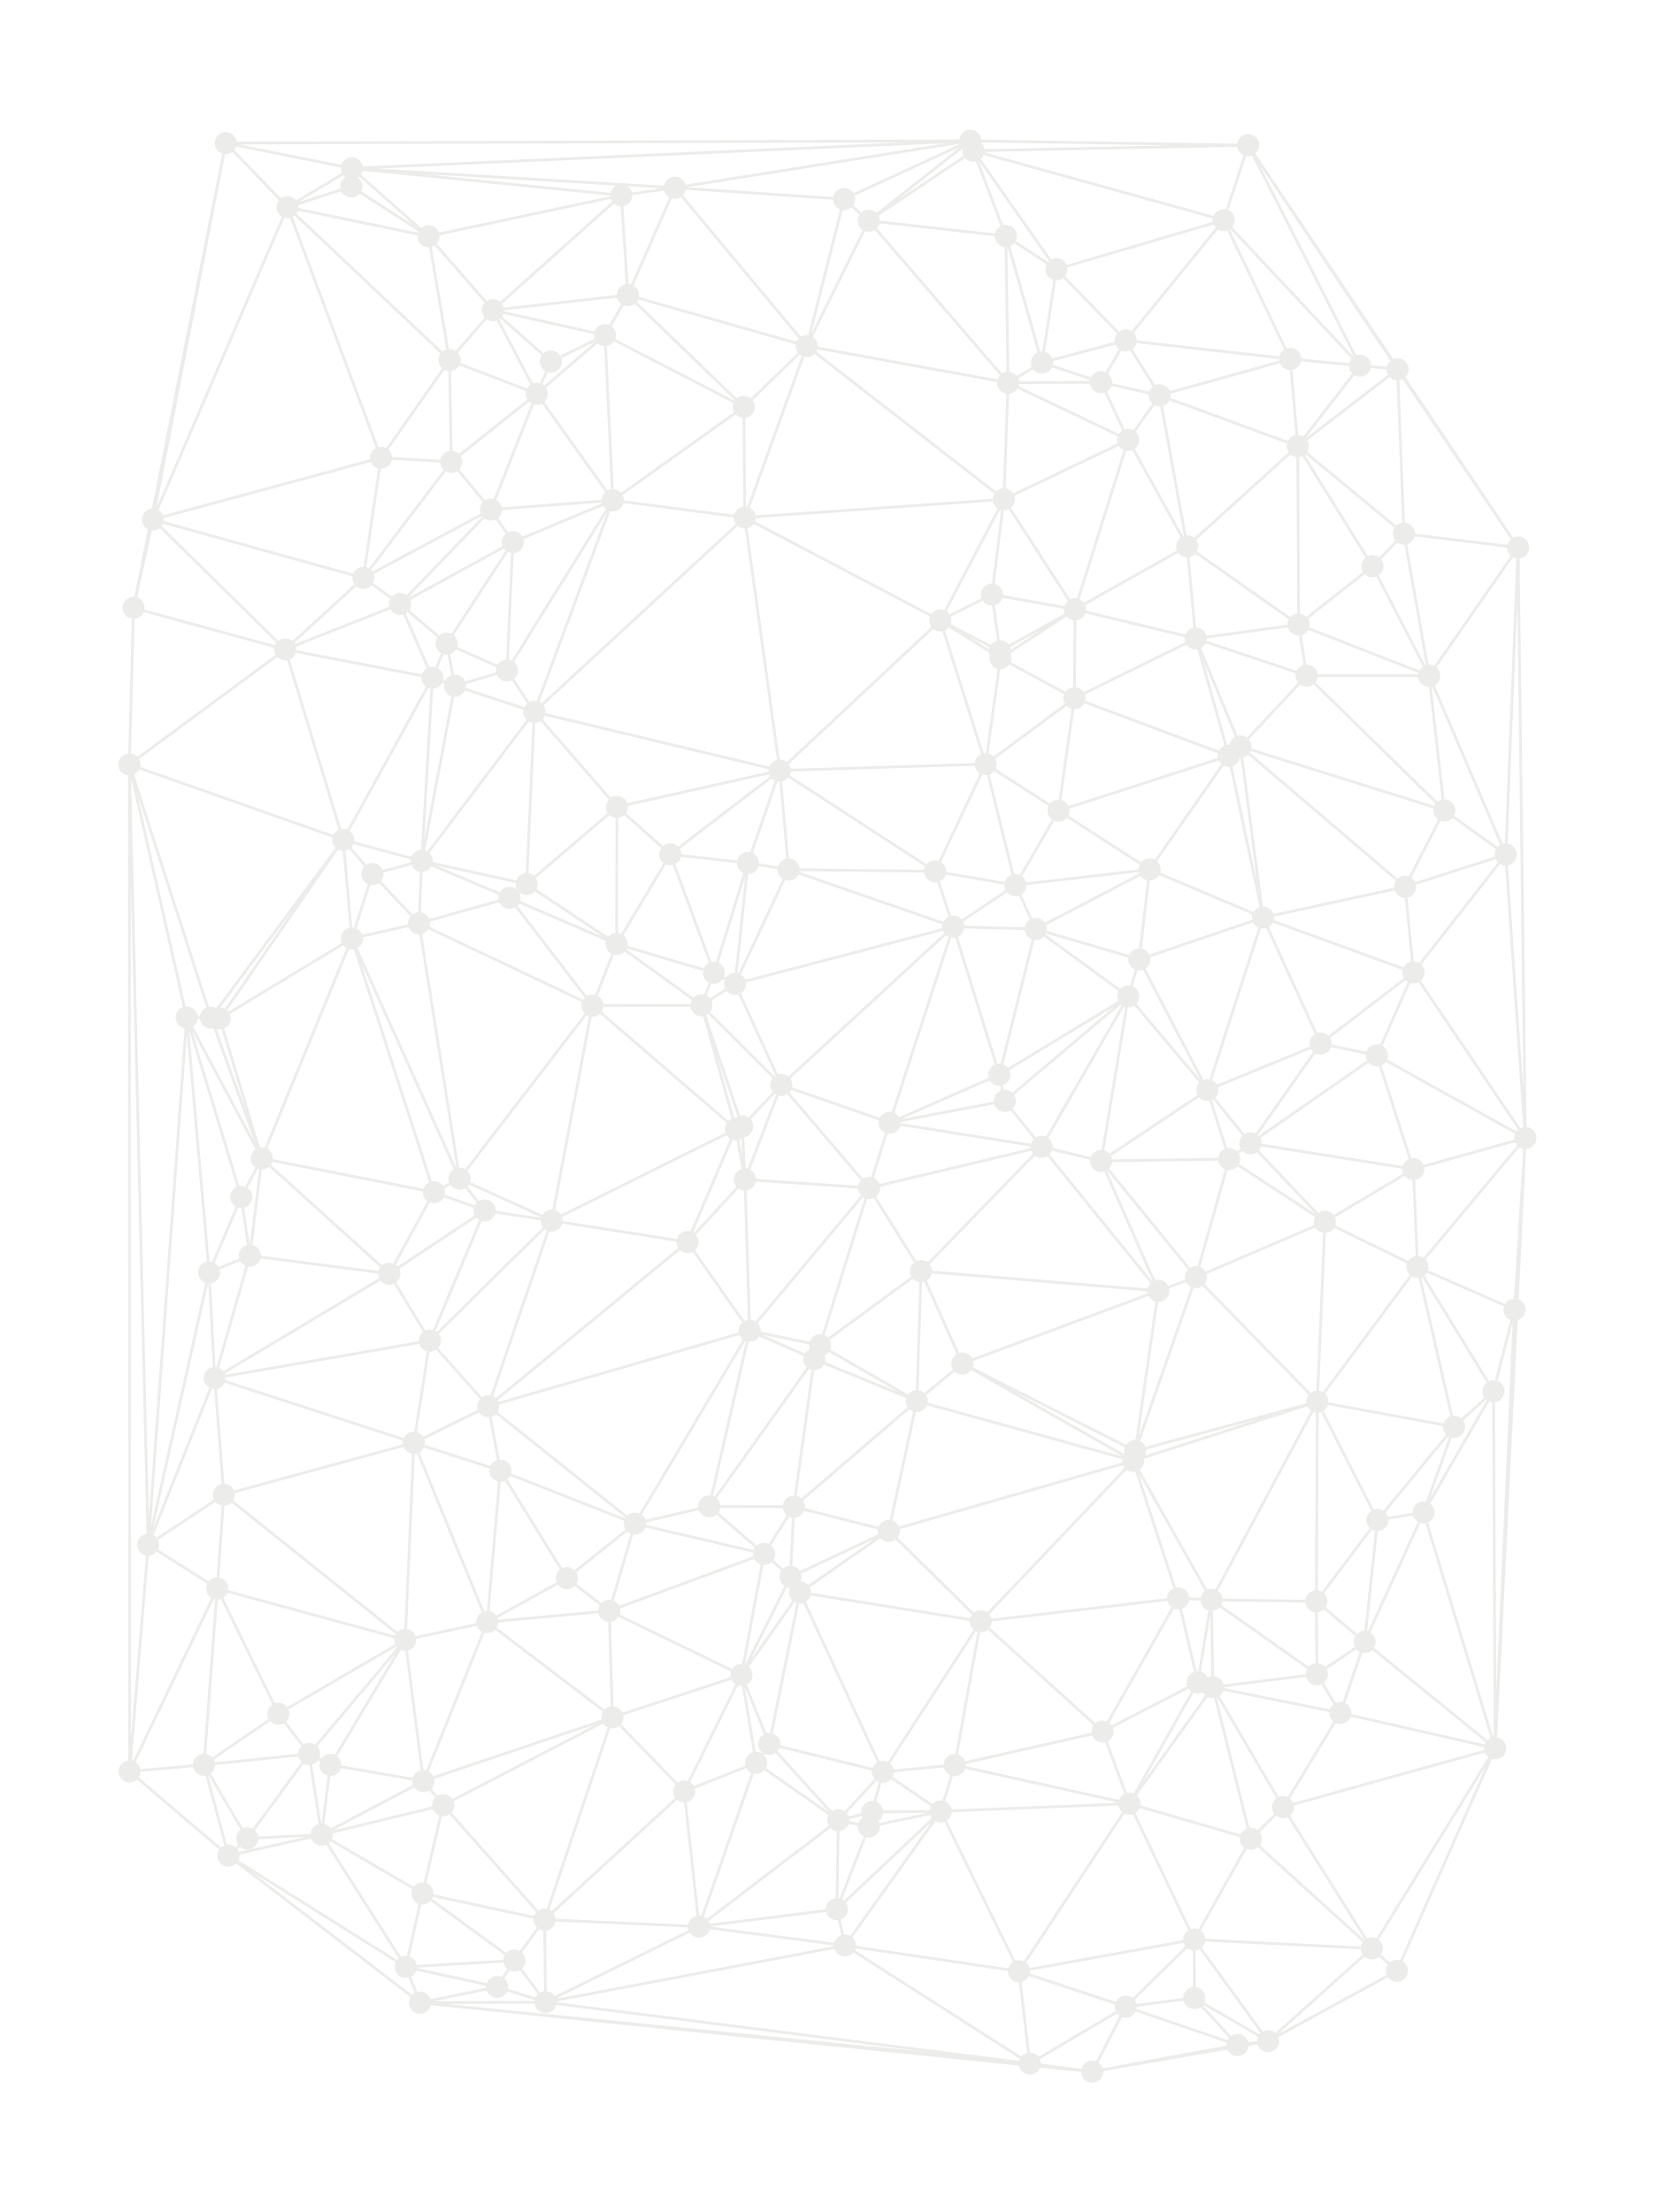
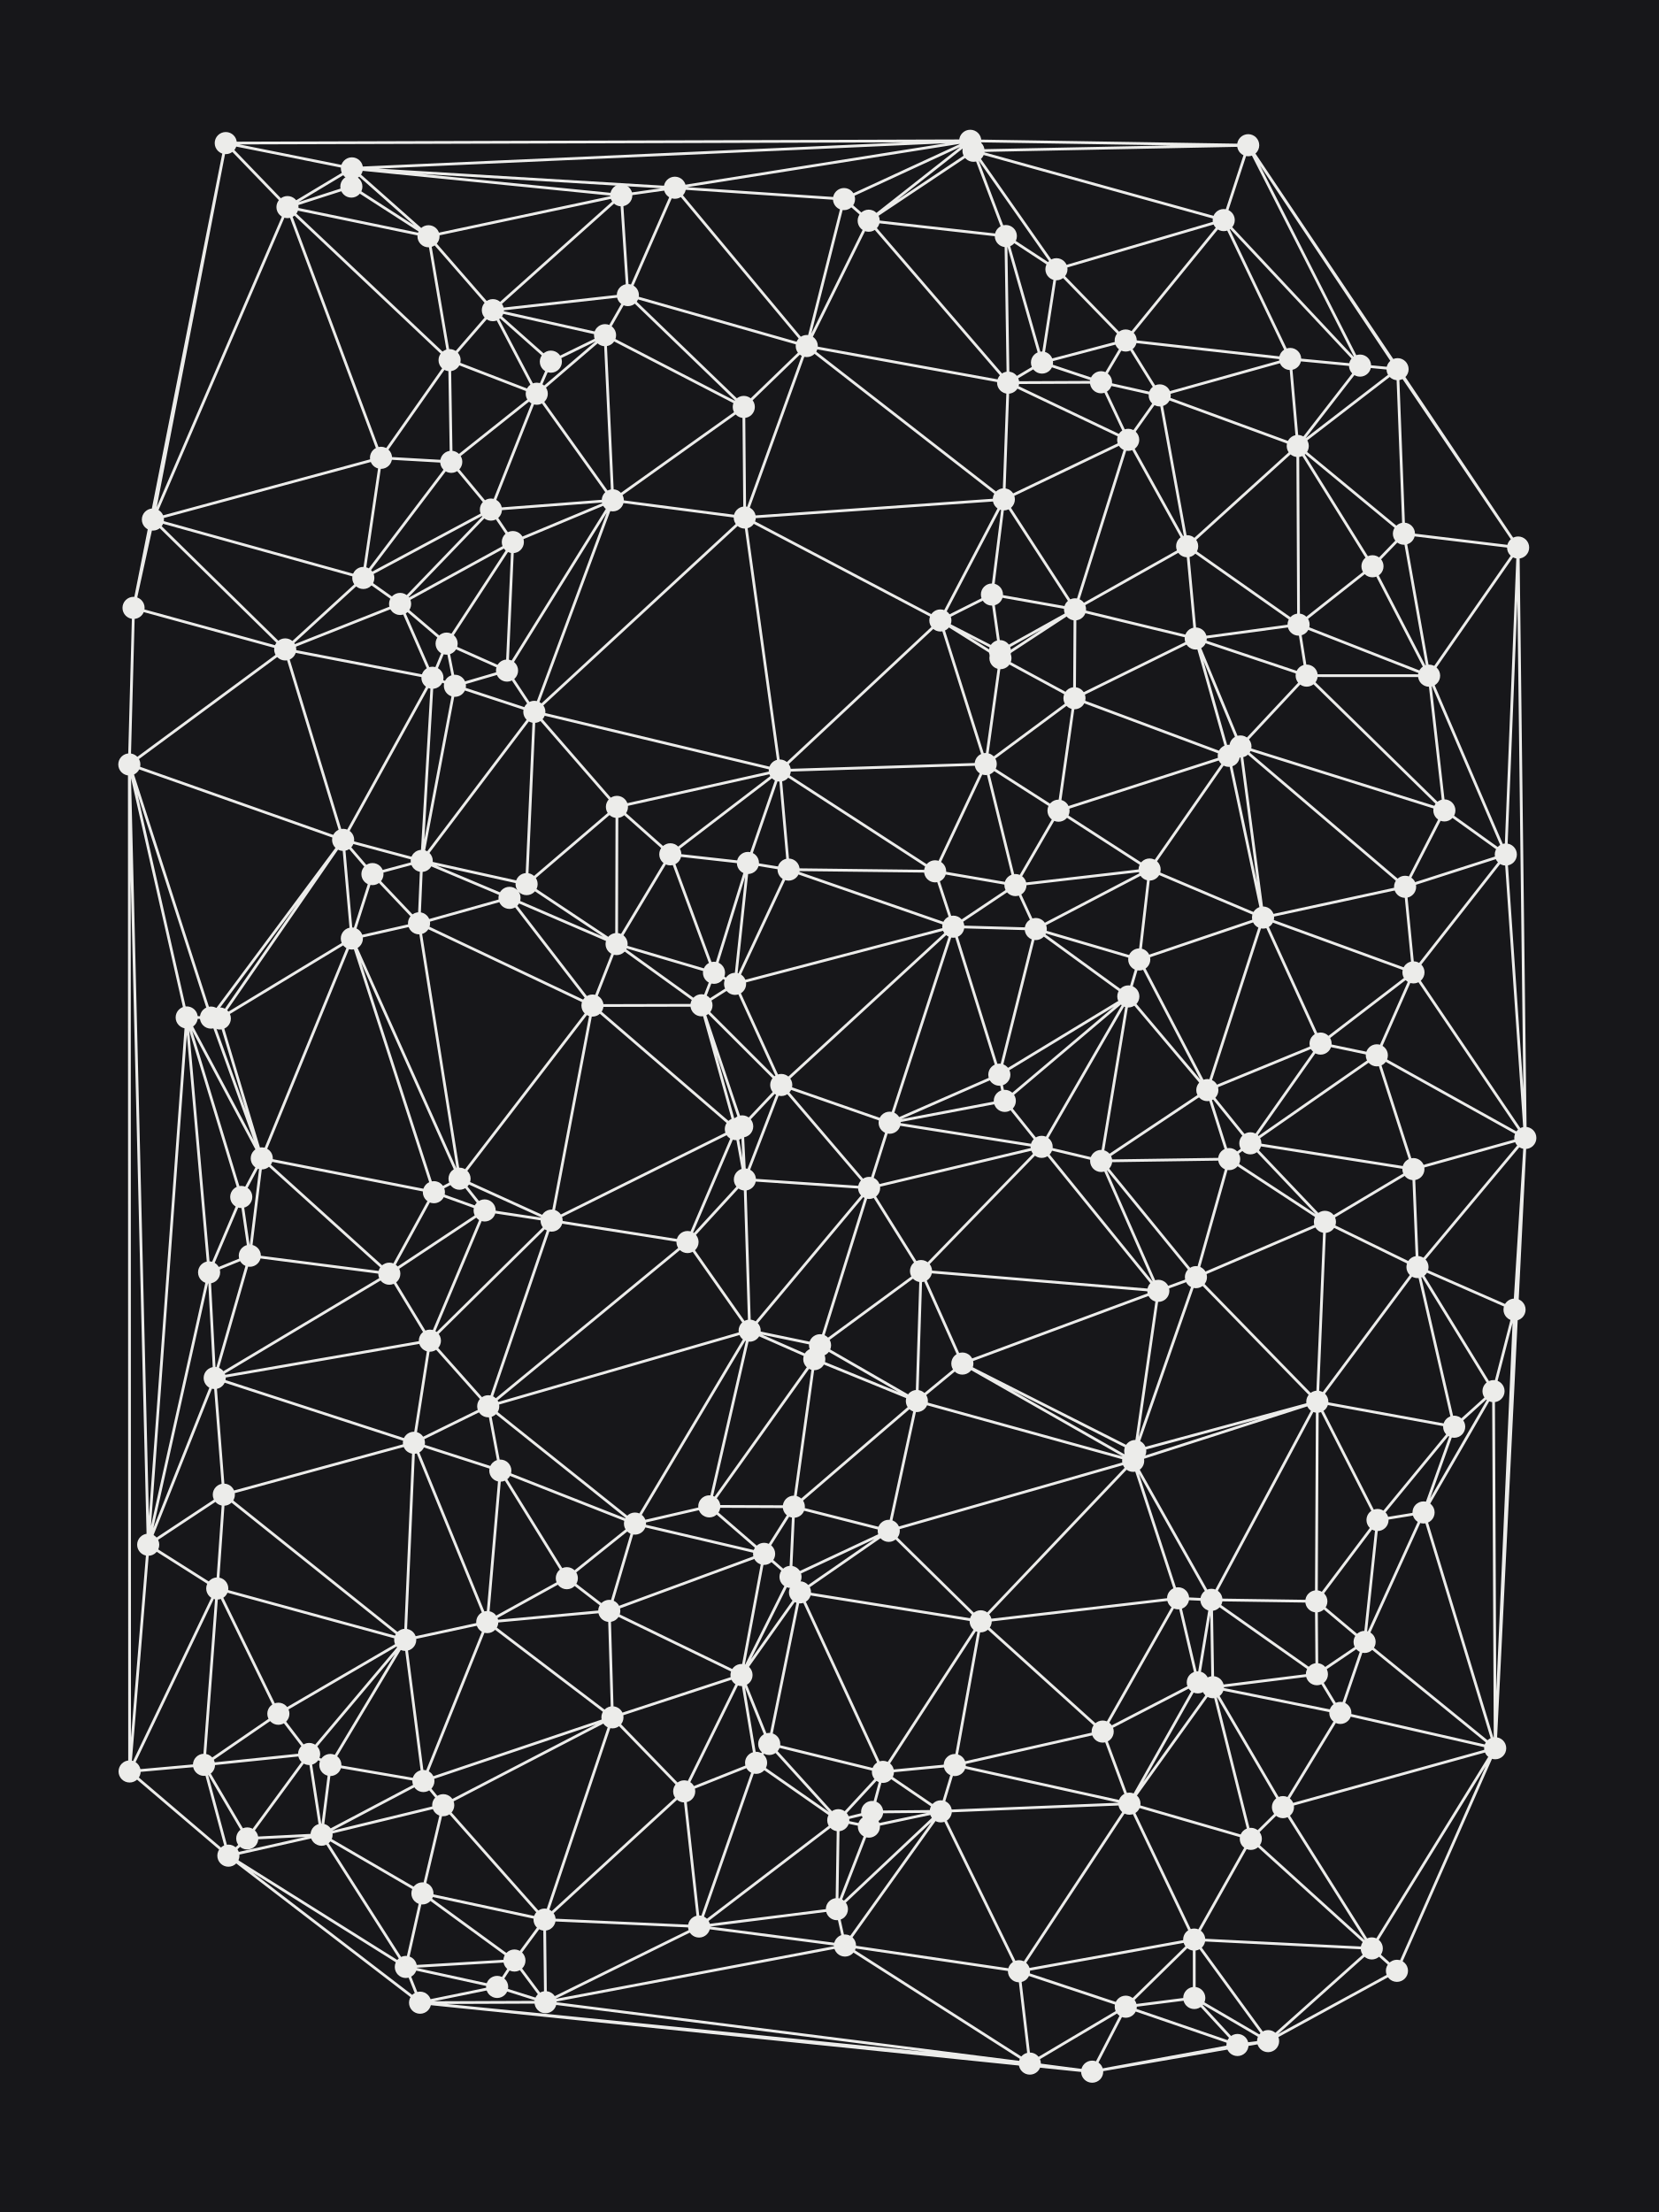
<svg xmlns="http://www.w3.org/2000/svg" viewBox="0 0 240 320">
+   <rect x="0" y="0" width="240" height="320" fill="#17171a" />
  <path d="M30.25 184.07L27.01 147.19L34.9 173.16ZM27.01 147.19L30.25 184.07L21.44 223.47ZM107.76 170.63L125.73 171.85L108.45 192.5ZM125.73 171.85L107.76 170.63L113.02 156.96ZM204.48 140.67L182.72 132.74L203.27 128.29ZM203.27 128.29L182.72 132.74L179.45 107.99ZM107.76 170.63L108.45 192.5L99.46 179.68ZM177.03 31.84L196.75 52.89L186.64 51.93ZM196.75 52.89L187.74 64.52L186.64 51.93ZM65.81 99.21L62.56 98.05L64.61 93.11ZM60.77 289.72L58.71 284.55L71.92 287.44ZM107.76 170.63L99.46 179.68L106.45 163.34ZM71.92 287.44L58.71 284.55L74.42 283.62ZM204.48 140.67L203.27 128.29L217.84 123.62ZM220.66 164.62L204.48 140.67L217.84 123.62ZM77.65 56.96L87.53 48.49L88.65 72.38ZM87.53 48.49L107.6 58.87L88.65 72.38ZM62.56 98.05L41.26 93.95L57.88 87.37ZM64.61 93.11L62.56 98.05L57.88 87.37ZM182.72 132.74L204.48 140.67L191.04 150.97ZM97.63 27.16L116.71 50.06L90.83 42.69ZM116.71 50.06L107.6 58.87L90.83 42.69ZM107.6 58.87L87.53 48.49L90.83 42.69ZM216.3 252.91L198.45 281.87L185.6 261.43ZM121.07 276.19L101.13 278.7L121.27 263.32ZM125.7 264.25L121.07 276.19L121.27 263.32ZM77.65 56.96L65.28 66.81L65.04 52.1ZM205.94 218.8L216.3 252.91L197.41 237.53ZM101.48 145.43L106.45 163.34L85.71 145.47ZM187.74 64.52L171.74 79.02L167.77 57.2ZM171.74 79.02L163.21 63.63L167.77 57.2ZM163.21 63.63L159.28 55.3L167.77 57.2ZM186.64 51.93L187.74 64.52L167.77 57.2ZM177.03 31.84L152.83 38.95L140.83 21.81ZM101.48 145.43L85.71 145.47L89.2 136.57ZM187.74 64.52L196.75 52.89L202.18 53.41ZM144.57 155.47L149.84 134.4L163.23 144.15ZM145.36 159.26L144.57 155.47L163.23 144.15ZM90.83 42.69L87.53 48.49L71.3 44.87ZM65.04 52.1L61.99 34.18L71.3 44.87ZM77.65 56.96L65.04 52.1L71.3 44.87ZM85.71 145.47L66.48 170.52L60.62 133.57ZM61.99 34.18L65.04 52.1L41.59 29.96ZM220.66 164.62L217.84 123.62L219.62 79.21ZM143.5 86.01L136.04 89.76L145.22 72.24ZM58.71 284.55L46.52 265.42L61.11 273.91ZM74.42 283.62L58.71 284.55L61.11 273.91ZM46.52 265.42L58.71 284.55L33.04 268.45ZM58.71 284.55L60.77 289.72L33.04 268.45ZM164.23 209.91L167.57 186.74L173.01 184.76ZM113.02 156.96L107.76 170.63L107.37 162.95ZM107.76 170.63L106.45 163.34L107.37 162.95ZM101.48 145.43L113.02 156.96L107.37 162.95ZM106.45 163.34L101.48 145.43L107.37 162.95ZM216.3 252.91L205.94 218.8L216.06 201.25ZM70.11 175.11L66.48 170.52L79.8 176.58ZM66.48 170.52L85.71 145.47L79.8 176.58ZM106.45 163.34L99.46 179.68L79.8 176.58ZM85.71 145.47L106.45 163.34L79.8 176.58ZM135.28 126.05L112.81 111.47L142.6 110.53ZM112.81 111.47L136.04 89.76L142.6 110.53ZM133.24 183.88L125.73 171.85L150.69 165.91ZM167.57 186.74L133.24 183.88L150.69 165.91ZM145.36 159.26L163.23 144.15L150.69 165.91ZM142.6 110.53L136.04 89.76L144.73 95.21ZM125.67 31.93L116.71 50.06L122.1 28.8ZM116.71 50.06L97.63 27.16L122.1 28.8ZM57.88 87.37L41.26 93.95L52.56 83.61ZM65.28 66.81L77.65 56.96L71.02 73.72ZM77.65 56.96L88.65 72.38L71.02 73.72ZM57.88 87.37L52.56 83.61L71.02 73.72ZM52.56 83.61L65.28 66.81L71.02 73.72ZM220.66 164.62L205.06 183.3L204.47 169.13ZM58.62 237.23L40.27 247.92L31.43 229.8ZM18.75 256.27L21.44 223.47L31.43 229.8ZM175.25 231.44L175.46 244.08L173.28 243.38ZM175.46 244.08L163.39 260.93L173.28 243.38ZM163.39 260.93L159.52 250.5L173.28 243.38ZM127.73 256.33L121.27 263.32L111.28 252.29ZM98.98 259.15L101.13 278.7L78.78 277.7ZM74.42 283.62L61.11 273.91L78.78 277.7ZM34.9 173.16L27.01 147.19L37.87 167.58ZM97.63 27.16L50.91 24.36L140.36 20.37ZM122.1 28.8L97.63 27.16L140.36 20.37ZM140.83 21.81L125.67 31.93L140.36 20.37ZM125.67 31.93L122.1 28.8L140.36 20.37ZM107.27 242.32L98.98 259.15L88.6 248.44ZM88.14 233.04L107.27 242.32L88.6 248.44ZM98.98 259.15L78.78 277.7L88.6 248.44ZM59.88 208.72L72.38 212.75L70.49 234.66ZM58.62 237.23L59.88 208.72L70.49 234.66ZM72.38 212.75L82 228.31L70.49 234.66ZM82 228.31L88.14 233.04L70.49 234.66ZM88.14 233.04L88.6 248.44L70.49 234.66ZM87.53 48.49L77.65 56.96L79.69 52.32ZM77.65 56.96L71.3 44.87L79.69 52.32ZM71.3 44.87L87.53 48.49L79.69 52.32ZM52.56 83.61L41.26 93.95L22.12 75.16ZM77.3 102.98L112.81 111.47L89.25 116.73ZM82 228.31L72.38 212.75L91.86 220.41ZM88.14 233.04L82 228.31L91.86 220.41ZM65.81 99.21L77.3 102.98L61.01 124.54ZM62.56 98.05L65.81 99.21L61.01 124.54ZM60.62 133.57L53.88 126.45L61.01 124.54ZM46.52 265.42L47.79 255.33L61.25 257.65ZM47.79 255.33L58.62 237.23L61.25 257.65ZM58.62 237.23L70.49 234.66L61.25 257.65ZM70.49 234.66L88.6 248.44L61.25 257.65ZM117.8 196.62L132.64 202.68L114.84 217.97ZM41.26 93.95L62.56 98.05L49.64 121.5ZM62.56 98.05L61.01 124.54L49.64 121.5ZM61.01 124.54L53.88 126.45L49.64 121.5ZM203.27 128.29L179.45 107.99L208.95 117.24ZM179.45 107.99L189.03 97.74L208.95 117.24ZM217.84 123.62L203.27 128.29L208.95 117.24ZM147.41 285.17L148.98 298.53L122.24 281.45ZM101.13 278.7L121.07 276.19L122.24 281.45ZM198.55 81.92L187.74 64.52L203.1 77.21ZM187.74 64.52L202.18 53.41L203.1 77.21ZM202.18 53.41L219.62 79.21L203.1 77.21ZM125.73 171.85L133.24 183.88L118.63 194.61ZM108.45 192.5L125.73 171.85L118.63 194.61ZM117.8 196.62L108.45 192.5L118.63 194.61ZM133.24 183.88L132.64 202.68L118.63 194.61ZM132.64 202.68L117.8 196.62L118.63 194.61ZM107.27 242.32L114.36 228.12L115.73 230.36ZM127.73 256.33L111.28 252.29L115.73 230.36ZM111.28 252.29L107.27 242.32L115.73 230.36ZM61.11 273.91L46.52 265.42L64.12 261.15ZM46.52 265.42L61.25 257.65L64.12 261.15ZM78.78 277.7L61.11 273.91L64.12 261.15ZM88.6 248.44L78.78 277.7L64.12 261.15ZM61.25 257.65L88.6 248.44L64.12 261.15ZM116.71 50.06L125.67 31.93L145.84 55.36ZM145.22 72.24L116.71 50.06L145.84 55.36ZM159.28 55.3L163.21 63.63L145.84 55.36ZM163.21 63.63L145.22 72.24L145.84 55.36ZM22.12 75.16L41.26 93.95L19.32 87.94ZM175.25 231.44L163.93 211.33L190.57 202.78ZM163.93 211.33L164.23 209.91L190.57 202.78ZM164.23 209.91L173.01 184.76L190.57 202.78ZM136.04 89.76L143.5 86.01L144.66 94.2ZM144.73 95.21L136.04 89.76L144.66 94.2ZM70.11 175.11L79.8 176.58L62.19 193.95ZM125.7 264.25L121.27 263.32L126.17 262.13ZM121.27 263.32L127.73 256.33L126.17 262.13ZM175.46 244.08L175.25 231.44L190.51 242.2ZM219.62 79.21L217.84 123.62L206.74 97.75ZM217.84 123.62L208.95 117.24L206.74 97.75ZM208.95 117.24L189.03 97.74L206.74 97.75ZM198.55 81.92L203.1 77.21L206.74 97.75ZM203.1 77.21L219.62 79.21L206.74 97.75ZM108.2 124.84L112.81 111.47L114.08 125.8ZM112.81 111.47L135.28 126.05L114.08 125.8ZM61.99 34.18L41.59 29.96L50.83 26.99ZM41.59 29.96L50.91 24.36L50.83 26.99ZM50.91 24.36L61.99 34.18L50.83 26.99ZM142.6 110.53L144.73 95.21L155.44 101.01ZM147.41 285.17L163.39 260.93L172.76 280.59ZM198.45 281.87L183.45 295.28L172.76 280.59ZM148.98 298.53L147.41 285.17L162.86 290.3ZM147.41 285.17L172.76 280.59L162.86 290.3ZM65.04 52.1L65.28 66.81L55.12 66.23ZM65.28 66.81L52.56 83.61L55.12 66.23ZM52.56 83.61L22.12 75.16L55.12 66.23ZM41.59 29.96L65.04 52.1L55.12 66.23ZM22.12 75.16L41.59 29.96L55.12 66.23ZM163.93 211.33L175.25 231.44L170.43 231.22ZM175.25 231.44L173.28 243.38L170.43 231.22ZM173.28 243.38L159.52 250.5L170.43 231.22ZM167.57 186.74L164.23 209.91L139.22 197.26ZM132.64 202.68L133.24 183.88L139.22 197.26ZM133.24 183.88L167.57 186.74L139.22 197.26ZM164.23 209.91L163.93 211.33L139.22 197.26ZM163.93 211.33L132.64 202.68L139.22 197.26ZM132.64 202.68L163.93 211.33L128.57 221.46ZM114.36 228.12L114.84 217.97L128.57 221.46ZM115.73 230.36L114.36 228.12L128.57 221.46ZM114.84 217.97L132.64 202.68L128.57 221.46ZM189.03 97.74L179.45 107.99L172.98 92.37ZM89.25 116.73L89.2 136.57L76.18 127.9ZM77.3 102.98L89.25 116.73L76.18 127.9ZM61.01 124.54L77.3 102.98L76.18 127.9ZM101.48 145.43L89.2 136.57L103.29 140.73ZM70.11 175.11L62.19 193.95L56.32 184.26ZM163.23 144.15L149.84 134.4L164.81 138.8ZM112.81 111.47L77.3 102.98L107.74 74.87ZM77.3 102.98L88.65 72.38L107.74 74.87ZM136.04 89.76L112.81 111.47L107.74 74.87ZM88.65 72.38L107.6 58.87L107.74 74.87ZM107.6 58.87L116.71 50.06L107.74 74.87ZM116.71 50.06L145.22 72.24L107.74 74.87ZM145.22 72.24L136.04 89.76L107.74 74.87ZM97.63 27.16L90.83 42.69L89.88 28.25ZM90.83 42.69L71.3 44.87L89.88 28.25ZM71.3 44.87L61.99 34.18L89.88 28.25ZM61.99 34.18L50.91 24.36L89.88 28.25ZM50.91 24.36L97.63 27.16L89.88 28.25ZM198.45 281.87L216.3 252.91L202.09 285.11ZM183.45 295.28L198.45 281.87L202.09 285.11ZM99.46 179.68L108.45 192.5L70.63 203.44ZM79.8 176.58L99.46 179.68L70.63 203.44ZM108.45 192.5L91.86 220.41L70.63 203.44ZM91.86 220.41L72.38 212.75L70.63 203.44ZM72.38 212.75L59.88 208.72L70.63 203.44ZM59.88 208.72L62.19 193.95L70.63 203.44ZM62.19 193.95L79.8 176.58L70.63 203.44ZM34.9 173.16L37.87 167.58L36.14 181.66ZM37.87 167.58L56.32 184.26L36.14 181.66ZM30.25 184.07L34.9 173.16L36.14 181.66ZM143.5 86.01L145.22 72.24L155.52 88.15ZM163.21 63.63L171.74 79.02L155.52 88.15ZM145.22 72.24L163.21 63.63L155.52 88.15ZM144.66 94.2L143.5 86.01L155.52 88.15ZM144.73 95.21L144.66 94.2L155.52 88.15ZM155.44 101.01L144.73 95.21L155.52 88.15ZM171.74 79.02L172.98 92.37L155.52 88.15ZM172.98 92.37L155.44 101.01L155.52 88.15ZM205.06 183.3L216.06 201.25L210.37 206.4ZM190.57 202.78L205.06 183.3L210.37 206.4ZM216.06 201.25L205.94 218.8L210.37 206.4ZM50.91 24.36L41.59 29.96L32.66 20.7ZM140.36 20.37L50.91 24.36L32.66 20.7ZM41.59 29.96L22.12 75.16L32.66 20.7ZM22.12 75.16L19.32 87.94L32.66 20.7ZM163.39 260.93L175.46 244.08L180.95 266.02ZM175.46 244.08L185.6 261.43L180.95 266.02ZM172.76 280.59L163.39 260.93L180.95 266.02ZM185.6 261.43L198.45 281.87L180.95 266.02ZM198.45 281.87L172.76 280.59L180.95 266.02ZM125.67 31.93L140.83 21.81L145.51 34.15ZM140.83 21.81L152.83 38.95L145.51 34.15ZM145.84 55.36L125.67 31.93L145.51 34.15ZM175.25 231.44L190.57 202.78L190.43 231.66ZM197.41 237.53L190.51 242.2L190.43 231.66ZM190.51 242.2L175.25 231.44L190.43 231.66ZM155.44 101.01L172.98 92.37L177.76 109.34ZM172.98 92.37L179.45 107.99L177.76 109.34ZM179.45 107.99L182.72 132.74L177.76 109.34ZM204.48 140.67L220.66 164.62L199.18 152.67ZM220.66 164.62L204.47 169.13L199.18 152.67ZM191.04 150.97L204.48 140.67L199.18 152.67ZM180.88 165.4L191.04 150.97L199.18 152.67ZM204.47 169.13L180.88 165.4L199.18 152.67ZM33.04 268.45L18.75 256.27L29.51 255.31ZM18.75 256.27L31.43 229.8L29.51 255.31ZM31.43 229.8L40.27 247.92L29.51 255.31ZM190.57 202.78L210.37 206.4L199.28 219.89ZM210.37 206.4L205.94 218.8L199.28 219.89ZM205.94 218.8L197.41 237.53L199.28 219.89ZM197.41 237.53L190.43 231.66L199.28 219.89ZM190.43 231.66L190.57 202.78L199.28 219.89ZM196.75 52.89L177.03 31.84L180.57 21.01ZM202.18 53.41L196.75 52.89L180.57 21.01ZM219.62 79.21L202.18 53.41L180.57 21.01ZM177.03 31.84L140.83 21.81L180.57 21.01ZM140.83 21.81L140.36 20.37L180.57 21.01ZM21.44 223.47L30.25 184.07L31.06 199.35ZM30.25 184.07L36.14 181.66L31.06 199.35ZM62.19 193.95L59.88 208.72L31.06 199.35ZM56.32 184.26L62.19 193.95L31.06 199.35ZM36.14 181.66L56.32 184.26L31.06 199.35ZM149.84 134.4L144.57 155.47L137.91 134.06ZM114.08 125.8L135.28 126.05L137.91 134.06ZM159.28 55.3L145.84 55.36L150.74 52.45ZM145.84 55.36L145.51 34.15L150.74 52.45ZM145.51 34.15L152.83 38.95L150.74 52.45ZM71.92 287.44L74.42 283.62L78.92 289.65ZM60.77 289.72L71.92 287.44L78.92 289.65ZM148.98 298.53L60.77 289.72L78.92 289.65ZM74.42 283.62L78.78 277.7L78.92 289.65ZM78.78 277.7L101.13 278.7L78.92 289.65ZM101.13 278.7L122.24 281.45L78.92 289.65ZM122.24 281.45L148.98 298.53L78.92 289.65ZM77.3 102.98L65.81 99.21L73.35 97.01ZM65.81 99.21L64.61 93.11L73.35 97.01ZM88.65 72.38L77.3 102.98L73.35 97.01ZM89.2 136.57L85.71 145.47L73.71 129.89ZM76.18 127.9L89.2 136.57L73.71 129.89ZM85.71 145.47L60.62 133.57L73.71 129.89ZM60.62 133.57L61.01 124.54L73.71 129.89ZM61.01 124.54L76.18 127.9L73.71 129.89ZM37.87 167.58L27.01 147.19L30.52 147.21ZM31.8 147.34L37.87 167.58L30.52 147.21ZM49.64 121.5L31.8 147.34L30.52 147.21ZM159.52 250.5L163.39 260.93L138.12 255.34ZM64.61 93.11L57.88 87.37L74.19 78.42ZM57.88 87.37L71.02 73.72L74.19 78.42ZM73.35 97.01L64.61 93.11L74.19 78.42ZM71.02 73.72L88.65 72.38L74.19 78.42ZM88.65 72.38L73.35 97.01L74.19 78.42ZM220.66 164.62L216.3 252.91L219.1 189.46ZM216.3 252.91L216.06 201.25L219.1 189.46ZM205.06 183.3L220.66 164.62L219.1 189.46ZM216.06 201.25L205.06 183.3L219.1 189.46ZM112.81 111.47L108.2 124.84L96.97 123.59ZM89.25 116.73L112.81 111.47L96.97 123.59ZM89.2 136.57L89.25 116.73L96.97 123.59ZM108.2 124.84L103.29 140.73L96.97 123.59ZM103.29 140.73L89.2 136.57L96.97 123.59ZM180.88 165.4L177.82 167.68L174.66 157.7ZM182.72 132.74L191.04 150.97L174.66 157.7ZM191.04 150.97L180.88 165.4L174.66 157.7ZM163.23 144.15L164.81 138.8L174.66 157.7ZM164.81 138.8L182.72 132.74L174.66 157.7ZM125.73 171.85L113.02 156.96L128.7 162.42ZM144.57 155.47L145.36 159.26L128.7 162.42ZM145.36 159.26L150.69 165.91L128.7 162.42ZM150.69 165.91L125.73 171.85L128.7 162.42ZM113.02 156.96L137.91 134.06L128.7 162.42ZM137.91 134.06L144.57 155.47L128.7 162.42ZM127.73 256.33L115.73 230.36L141.87 234.55ZM115.73 230.36L128.57 221.46L141.87 234.55ZM163.93 211.33L170.43 231.22L141.87 234.55ZM128.57 221.46L163.93 211.33L141.87 234.55ZM170.43 231.22L159.52 250.5L141.87 234.55ZM138.12 255.34L127.73 256.33L141.87 234.55ZM159.52 250.5L138.12 255.34L141.87 234.55ZM135.28 126.05L142.6 110.53L146.9 128.04ZM149.84 134.4L137.91 134.06L146.9 128.04ZM137.91 134.06L135.28 126.05L146.9 128.04ZM40.27 247.92L58.62 237.23L44.72 253.74ZM58.62 237.23L47.79 255.33L44.72 253.74ZM29.51 255.31L40.27 247.92L44.72 253.74ZM47.79 255.33L46.52 265.42L44.72 253.74ZM56.32 184.26L37.87 167.58L62.77 172.47ZM66.48 170.52L70.11 175.11L62.77 172.47ZM70.11 175.11L56.32 184.26L62.77 172.47ZM59.88 208.72L58.62 237.23L32.38 216.23ZM58.62 237.23L31.43 229.8L32.38 216.23ZM31.06 199.35L59.88 208.72L32.38 216.23ZM31.43 229.8L21.44 223.47L32.38 216.23ZM21.44 223.47L31.06 199.35L32.38 216.23ZM53.88 126.45L60.62 133.57L50.9 135.77ZM37.87 167.58L31.8 147.34L50.9 135.77ZM49.64 121.5L53.88 126.45L50.9 135.77ZM31.8 147.34L49.64 121.5L50.9 135.77ZM60.62 133.57L66.48 170.52L50.9 135.77ZM66.48 170.52L62.77 172.47L50.9 135.77ZM62.77 172.47L37.87 167.58L50.9 135.77ZM142.6 110.53L155.44 101.01L153.13 117.28ZM146.9 128.04L142.6 110.53L153.13 117.28ZM155.44 101.01L177.76 109.34L153.13 117.28ZM121.07 276.19L125.7 264.25L136.1 262.04ZM147.41 285.17L122.24 281.45L136.1 262.04ZM122.24 281.45L121.07 276.19L136.1 262.04ZM126.17 262.13L127.73 256.33L136.1 262.04ZM127.73 256.33L138.12 255.34L136.1 262.04ZM163.39 260.93L147.41 285.17L136.1 262.04ZM138.12 255.34L163.39 260.93L136.1 262.04ZM125.7 264.25L126.17 262.13L136.1 262.04ZM113.02 156.96L101.48 145.43L106.34 142.33ZM101.48 145.43L103.29 140.73L106.34 142.33ZM108.2 124.84L114.08 125.8L106.34 142.33ZM103.29 140.73L108.2 124.84L106.34 142.33ZM114.08 125.8L137.91 134.06L106.34 142.33ZM137.91 134.06L113.02 156.96L106.34 142.33ZM216.3 252.91L185.6 261.43L193.9 247.8ZM197.41 237.53L216.3 252.91L193.9 247.8ZM190.51 242.2L197.41 237.53L193.9 247.8ZM185.6 261.43L175.46 244.08L193.9 247.8ZM175.46 244.08L190.51 242.2L193.9 247.8ZM183.45 295.28L179.02 295.84L172.77 289.04ZM172.76 280.59L183.45 295.28L172.77 289.04ZM179.02 295.84L162.86 290.3L172.77 289.04ZM162.86 290.3L172.76 280.59L172.77 289.04ZM171.74 79.02L187.74 64.52L187.86 90.36ZM187.74 64.52L198.55 81.92L187.86 90.36ZM198.55 81.92L206.74 97.75L187.86 90.36ZM206.74 97.75L189.03 97.74L187.86 90.36ZM189.03 97.74L172.98 92.37L187.86 90.36ZM172.98 92.37L171.74 79.02L187.86 90.36ZM101.13 278.7L98.98 259.15L109.38 255.02ZM121.27 263.32L101.13 278.7L109.38 255.02ZM98.98 259.15L107.27 242.32L109.38 255.02ZM107.27 242.32L111.28 252.29L109.38 255.02ZM111.28 252.29L121.27 263.32L109.38 255.02ZM46.52 265.42L33.04 268.45L35.77 265.96ZM44.72 253.74L46.52 265.42L35.77 265.96ZM33.04 268.45L29.51 255.31L35.77 265.96ZM29.51 255.31L44.72 253.74L35.77 265.96ZM108.45 192.5L117.8 196.62L102.61 217.92ZM117.8 196.62L114.84 217.97L102.61 217.92ZM91.86 220.41L108.45 192.5L102.61 217.92ZM167.77 57.2L159.28 55.3L162.85 49.26ZM152.83 38.95L177.03 31.84L162.85 49.26ZM177.03 31.84L186.64 51.93L162.85 49.26ZM186.64 51.93L167.77 57.2L162.85 49.26ZM159.28 55.3L150.74 52.45L162.85 49.26ZM150.74 52.45L152.83 38.95L162.85 49.26ZM27.01 147.19L21.44 223.47L18.71 110.59ZM21.44 223.47L18.75 256.27L18.71 110.59ZM41.26 93.95L49.64 121.5L18.71 110.59ZM19.32 87.94L41.26 93.95L18.71 110.59ZM49.64 121.5L30.52 147.21L18.71 110.59ZM30.52 147.21L27.01 147.19L18.71 110.59ZM177.82 167.68L180.88 165.4L191.67 176.76ZM173.01 184.76L177.82 167.68L191.67 176.76ZM180.88 165.4L204.47 169.13L191.67 176.76ZM204.47 169.13L205.06 183.3L191.67 176.76ZM205.06 183.3L190.57 202.78L191.67 176.76ZM190.57 202.78L173.01 184.76L191.67 176.76ZM182.72 132.74L164.81 138.8L166.31 125.79ZM177.76 109.34L182.72 132.74L166.31 125.79ZM164.81 138.8L149.84 134.4L166.31 125.79ZM149.84 134.4L146.9 128.04L166.31 125.79ZM146.9 128.04L153.13 117.28L166.31 125.79ZM153.13 117.28L177.76 109.34L166.31 125.79ZM60.77 289.72L148.98 298.53L158 299.7ZM179.02 295.84L183.45 295.28L158 299.7ZM148.98 298.53L162.86 290.3L158 299.7ZM162.86 290.3L179.02 295.84L158 299.7ZM107.27 242.32L88.14 233.04L110.54 224.79ZM114.36 228.12L107.27 242.32L110.54 224.79ZM88.14 233.04L91.86 220.41L110.54 224.79ZM91.86 220.41L102.61 217.92L110.54 224.79ZM114.84 217.97L114.36 228.12L110.54 224.79ZM102.61 217.92L114.84 217.97L110.54 224.79ZM177.82 167.68L173.01 184.76L159.3 167.95ZM173.01 184.76L167.57 186.74L159.3 167.95ZM167.57 186.74L150.69 165.91L159.3 167.95ZM174.66 157.7L177.82 167.68L159.3 167.95ZM150.69 165.91L163.23 144.15L159.3 167.95ZM163.23 144.15L174.66 157.7L159.3 167.95Z" fill="none" stroke="#ececea" stroke-width="0.4" vector-effect="non-scaling-stroke" />
  <circle cx="27.01" cy="147.19" r="1.6" fill="#ececea" />
  <circle cx="180.88" cy="165.4" r="1.6" fill="#ececea" />
  <circle cx="46.52" cy="265.42" r="1.6" fill="#ececea" />
  <circle cx="164.23" cy="209.91" r="1.6" fill="#ececea" />
  <circle cx="101.13" cy="278.7" r="1.6" fill="#ececea" />
  <circle cx="133.24" cy="183.88" r="1.6" fill="#ececea" />
  <circle cx="107.6" cy="58.87" r="1.6" fill="#ececea" />
  <circle cx="70.11" cy="175.11" r="1.6" fill="#ececea" />
  <circle cx="125.73" cy="171.85" r="1.6" fill="#ececea" />
  <circle cx="175.46" cy="244.08" r="1.6" fill="#ececea" />
  <circle cx="177.82" cy="167.68" r="1.6" fill="#ececea" />
  <circle cx="41.26" cy="93.95" r="1.6" fill="#ececea" />
  <circle cx="127.73" cy="256.33" r="1.6" fill="#ececea" />
  <circle cx="159.28" cy="55.3" r="1.6" fill="#ececea" />
  <circle cx="107.76" cy="170.63" r="1.6" fill="#ececea" />
  <circle cx="125.67" cy="31.93" r="1.6" fill="#ececea" />
  <circle cx="30.25" cy="184.07" r="1.6" fill="#ececea" />
  <circle cx="65.28" cy="66.81" r="1.6" fill="#ececea" />
  <circle cx="179.02" cy="295.84" r="1.6" fill="#ececea" />
  <circle cx="132.64" cy="202.68" r="1.6" fill="#ececea" />
  <circle cx="34.9" cy="173.16" r="1.6" fill="#ececea" />
  <circle cx="21.44" cy="223.47" r="1.6" fill="#ececea" />
  <circle cx="66.48" cy="170.52" r="1.6" fill="#ececea" />
  <circle cx="112.81" cy="111.47" r="1.6" fill="#ececea" />
  <circle cx="97.63" cy="27.16" r="1.6" fill="#ececea" />
  <circle cx="147.41" cy="285.17" r="1.6" fill="#ececea" />
  <circle cx="204.48" cy="140.67" r="1.6" fill="#ececea" />
  <circle cx="108.45" cy="192.5" r="1.6" fill="#ececea" />
  <circle cx="189.03" cy="97.74" r="1.6" fill="#ececea" />
  <circle cx="113.02" cy="156.96" r="1.6" fill="#ececea" />
  <circle cx="77.3" cy="102.98" r="1.6" fill="#ececea" />
  <circle cx="182.72" cy="132.74" r="1.6" fill="#ececea" />
  <circle cx="175.25" cy="231.44" r="1.6" fill="#ececea" />
  <circle cx="203.27" cy="128.29" r="1.6" fill="#ececea" />
  <circle cx="60.77" cy="289.72" r="1.6" fill="#ececea" />
  <circle cx="220.66" cy="164.62" r="1.6" fill="#ececea" />
  <circle cx="171.74" cy="79.02" r="1.6" fill="#ececea" />
  <circle cx="177.03" cy="31.84" r="1.6" fill="#ececea" />
  <circle cx="216.3" cy="252.91" r="1.6" fill="#ececea" />
  <circle cx="58.71" cy="284.55" r="1.6" fill="#ececea" />
  <circle cx="163.39" cy="260.93" r="1.6" fill="#ececea" />
  <circle cx="72.38" cy="212.75" r="1.6" fill="#ececea" />
  <circle cx="65.81" cy="99.21" r="1.6" fill="#ececea" />
  <circle cx="62.56" cy="98.05" r="1.6" fill="#ececea" />
  <circle cx="59.88" cy="208.72" r="1.6" fill="#ececea" />
  <circle cx="144.57" cy="155.47" r="1.6" fill="#ececea" />
  <circle cx="116.71" cy="50.06" r="1.6" fill="#ececea" />
  <circle cx="179.45" cy="107.99" r="1.6" fill="#ececea" />
  <circle cx="152.83" cy="38.95" r="1.6" fill="#ececea" />
  <circle cx="198.45" cy="281.87" r="1.6" fill="#ececea" />
  <circle cx="77.65" cy="56.96" r="1.6" fill="#ececea" />
  <circle cx="117.8" cy="196.62" r="1.6" fill="#ececea" />
  <circle cx="98.98" cy="259.15" r="1.6" fill="#ececea" />
  <circle cx="167.57" cy="186.74" r="1.6" fill="#ececea" />
  <circle cx="108.2" cy="124.84" r="1.6" fill="#ececea" />
  <circle cx="99.46" cy="179.68" r="1.6" fill="#ececea" />
  <circle cx="61.99" cy="34.18" r="1.6" fill="#ececea" />
  <circle cx="159.52" cy="250.5" r="1.6" fill="#ececea" />
  <circle cx="187.74" cy="64.52" r="1.6" fill="#ececea" />
  <circle cx="40.27" cy="247.92" r="1.6" fill="#ececea" />
  <circle cx="87.53" cy="48.49" r="1.6" fill="#ececea" />
  <circle cx="196.75" cy="52.89" r="1.6" fill="#ececea" />
  <circle cx="149.84" cy="134.4" r="1.6" fill="#ececea" />
  <circle cx="107.27" cy="242.32" r="1.6" fill="#ececea" />
  <circle cx="186.64" cy="51.93" r="1.6" fill="#ececea" />
  <circle cx="101.48" cy="145.43" r="1.6" fill="#ececea" />
  <circle cx="88.14" cy="233.04" r="1.6" fill="#ececea" />
  <circle cx="64.61" cy="93.11" r="1.6" fill="#ececea" />
  <circle cx="205.06" cy="183.3" r="1.6" fill="#ececea" />
  <circle cx="71.92" cy="287.44" r="1.6" fill="#ececea" />
  <circle cx="106.45" cy="163.34" r="1.6" fill="#ececea" />
  <circle cx="74.42" cy="283.62" r="1.6" fill="#ececea" />
  <circle cx="217.84" cy="123.62" r="1.6" fill="#ececea" />
  <circle cx="148.98" cy="298.53" r="1.6" fill="#ececea" />
  <circle cx="88.65" cy="72.38" r="1.6" fill="#ececea" />
  <circle cx="47.79" cy="255.33" r="1.6" fill="#ececea" />
  <circle cx="205.94" cy="218.8" r="1.6" fill="#ececea" />
  <circle cx="57.88" cy="87.37" r="1.6" fill="#ececea" />
  <circle cx="183.45" cy="295.28" r="1.6" fill="#ececea" />
  <circle cx="125.7" cy="264.25" r="1.6" fill="#ececea" />
  <circle cx="82" cy="228.31" r="1.6" fill="#ececea" />
  <circle cx="191.04" cy="150.97" r="1.6" fill="#ececea" />
  <circle cx="135.28" cy="126.05" r="1.6" fill="#ececea" />
  <circle cx="163.93" cy="211.33" r="1.6" fill="#ececea" />
  <circle cx="90.83" cy="42.69" r="1.6" fill="#ececea" />
  <circle cx="145.36" cy="159.26" r="1.6" fill="#ececea" />
  <circle cx="185.6" cy="261.43" r="1.6" fill="#ececea" />
  <circle cx="53.88" cy="126.45" r="1.6" fill="#ececea" />
  <circle cx="143.5" cy="86.01" r="1.6" fill="#ececea" />
  <circle cx="121.07" cy="276.19" r="1.6" fill="#ececea" />
  <circle cx="163.21" cy="63.63" r="1.6" fill="#ececea" />
  <circle cx="121.27" cy="263.32" r="1.6" fill="#ececea" />
  <circle cx="65.04" cy="52.1" r="1.6" fill="#ececea" />
  <circle cx="114.36" cy="228.12" r="1.6" fill="#ececea" />
  <circle cx="197.41" cy="237.53" r="1.6" fill="#ececea" />
  <circle cx="85.71" cy="145.47" r="1.6" fill="#ececea" />
  <circle cx="167.77" cy="57.2" r="1.6" fill="#ececea" />
  <circle cx="58.62" cy="237.23" r="1.6" fill="#ececea" />
  <circle cx="18.75" cy="256.27" r="1.6" fill="#ececea" />
  <circle cx="198.55" cy="81.92" r="1.6" fill="#ececea" />
  <circle cx="140.83" cy="21.81" r="1.6" fill="#ececea" />
  <circle cx="89.2" cy="136.57" r="1.6" fill="#ececea" />
  <circle cx="136.04" cy="89.76" r="1.6" fill="#ececea" />
  <circle cx="202.18" cy="53.41" r="1.6" fill="#ececea" />
  <circle cx="163.23" cy="144.15" r="1.6" fill="#ececea" />
  <circle cx="71.3" cy="44.87" r="1.6" fill="#ececea" />
  <circle cx="60.62" cy="133.57" r="1.6" fill="#ececea" />
  <circle cx="41.59" cy="29.96" r="1.6" fill="#ececea" />
  <circle cx="219.62" cy="79.21" r="1.6" fill="#ececea" />
  <circle cx="145.22" cy="72.24" r="1.6" fill="#ececea" />
  <circle cx="61.11" cy="273.91" r="1.6" fill="#ececea" />
  <circle cx="33.04" cy="268.45" r="1.6" fill="#ececea" />
  <circle cx="173.01" cy="184.76" r="1.6" fill="#ececea" />
  <circle cx="107.37" cy="162.95" r="1.6" fill="#ececea" />
  <circle cx="216.06" cy="201.25" r="1.6" fill="#ececea" />
  <circle cx="50.91" cy="24.36" r="1.6" fill="#ececea" />
  <circle cx="79.8" cy="176.58" r="1.6" fill="#ececea" />
  <circle cx="142.6" cy="110.53" r="1.6" fill="#ececea" />
  <circle cx="150.69" cy="165.91" r="1.6" fill="#ececea" />
  <circle cx="144.73" cy="95.21" r="1.6" fill="#ececea" />
  <circle cx="122.1" cy="28.8" r="1.6" fill="#ececea" />
  <circle cx="52.56" cy="83.61" r="1.6" fill="#ececea" />
  <circle cx="71.02" cy="73.72" r="1.6" fill="#ececea" />
  <circle cx="204.47" cy="169.13" r="1.6" fill="#ececea" />
  <circle cx="31.43" cy="229.8" r="1.6" fill="#ececea" />
  <circle cx="173.28" cy="243.38" r="1.6" fill="#ececea" />
  <circle cx="111.28" cy="252.29" r="1.6" fill="#ececea" />
  <circle cx="78.78" cy="277.7" r="1.6" fill="#ececea" />
  <circle cx="37.87" cy="167.58" r="1.6" fill="#ececea" />
  <circle cx="140.36" cy="20.37" r="1.6" fill="#ececea" />
  <circle cx="88.6" cy="248.44" r="1.6" fill="#ececea" />
  <circle cx="70.49" cy="234.66" r="1.6" fill="#ececea" />
  <circle cx="79.69" cy="52.32" r="1.6" fill="#ececea" />
  <circle cx="22.12" cy="75.16" r="1.6" fill="#ececea" />
  <circle cx="89.25" cy="116.73" r="1.6" fill="#ececea" />
  <circle cx="91.86" cy="220.41" r="1.6" fill="#ececea" />
  <circle cx="61.01" cy="124.54" r="1.6" fill="#ececea" />
  <circle cx="61.25" cy="257.65" r="1.6" fill="#ececea" />
  <circle cx="114.84" cy="217.97" r="1.6" fill="#ececea" />
  <circle cx="49.64" cy="121.5" r="1.6" fill="#ececea" />
  <circle cx="208.95" cy="117.24" r="1.6" fill="#ececea" />
  <circle cx="122.24" cy="281.45" r="1.6" fill="#ececea" />
  <circle cx="203.1" cy="77.21" r="1.6" fill="#ececea" />
  <circle cx="118.63" cy="194.61" r="1.6" fill="#ececea" />
  <circle cx="115.73" cy="230.36" r="1.6" fill="#ececea" />
  <circle cx="64.12" cy="261.15" r="1.6" fill="#ececea" />
  <circle cx="145.84" cy="55.36" r="1.6" fill="#ececea" />
  <circle cx="19.32" cy="87.94" r="1.6" fill="#ececea" />
  <circle cx="190.57" cy="202.78" r="1.6" fill="#ececea" />
  <circle cx="144.66" cy="94.2" r="1.6" fill="#ececea" />
  <circle cx="62.19" cy="193.95" r="1.6" fill="#ececea" />
  <circle cx="126.17" cy="262.13" r="1.6" fill="#ececea" />
  <circle cx="190.51" cy="242.2" r="1.6" fill="#ececea" />
  <circle cx="206.74" cy="97.75" r="1.6" fill="#ececea" />
  <circle cx="114.08" cy="125.8" r="1.6" fill="#ececea" />
  <circle cx="50.83" cy="26.99" r="1.6" fill="#ececea" />
  <circle cx="155.44" cy="101.01" r="1.6" fill="#ececea" />
  <circle cx="172.76" cy="280.59" r="1.6" fill="#ececea" />
  <circle cx="162.86" cy="290.3" r="1.6" fill="#ececea" />
  <circle cx="55.12" cy="66.23" r="1.6" fill="#ececea" />
  <circle cx="170.43" cy="231.22" r="1.6" fill="#ececea" />
  <circle cx="139.22" cy="197.26" r="1.6" fill="#ececea" />
  <circle cx="128.57" cy="221.46" r="1.6" fill="#ececea" />
  <circle cx="172.98" cy="92.37" r="1.6" fill="#ececea" />
  <circle cx="76.18" cy="127.9" r="1.6" fill="#ececea" />
  <circle cx="103.29" cy="140.73" r="1.6" fill="#ececea" />
  <circle cx="56.32" cy="184.26" r="1.6" fill="#ececea" />
  <circle cx="164.81" cy="138.8" r="1.6" fill="#ececea" />
  <circle cx="107.74" cy="74.87" r="1.6" fill="#ececea" />
  <circle cx="31.8" cy="147.34" r="1.6" fill="#ececea" />
  <circle cx="89.88" cy="28.25" r="1.6" fill="#ececea" />
  <circle cx="202.09" cy="285.11" r="1.6" fill="#ececea" />
  <circle cx="70.63" cy="203.44" r="1.6" fill="#ececea" />
  <circle cx="36.14" cy="181.66" r="1.6" fill="#ececea" />
  <circle cx="155.52" cy="88.15" r="1.6" fill="#ececea" />
  <circle cx="210.37" cy="206.4" r="1.6" fill="#ececea" />
  <circle cx="32.66" cy="20.7" r="1.6" fill="#ececea" />
  <circle cx="180.95" cy="266.02" r="1.6" fill="#ececea" />
  <circle cx="145.51" cy="34.15" r="1.6" fill="#ececea" />
  <circle cx="190.43" cy="231.66" r="1.6" fill="#ececea" />
  <circle cx="177.76" cy="109.34" r="1.6" fill="#ececea" />
  <circle cx="199.18" cy="152.67" r="1.6" fill="#ececea" />
  <circle cx="29.51" cy="255.31" r="1.6" fill="#ececea" />
  <circle cx="199.28" cy="219.89" r="1.6" fill="#ececea" />
  <circle cx="180.57" cy="21.01" r="1.6" fill="#ececea" />
  <circle cx="31.06" cy="199.35" r="1.6" fill="#ececea" />
  <circle cx="137.91" cy="134.06" r="1.6" fill="#ececea" />
  <circle cx="150.74" cy="52.45" r="1.6" fill="#ececea" />
  <circle cx="78.92" cy="289.65" r="1.6" fill="#ececea" />
  <circle cx="73.35" cy="97.01" r="1.6" fill="#ececea" />
  <circle cx="73.71" cy="129.89" r="1.6" fill="#ececea" />
  <circle cx="30.52" cy="147.21" r="1.6" fill="#ececea" />
  <circle cx="138.12" cy="255.34" r="1.6" fill="#ececea" />
  <circle cx="74.19" cy="78.42" r="1.6" fill="#ececea" />
  <circle cx="219.1" cy="189.46" r="1.6" fill="#ececea" />
  <circle cx="96.97" cy="123.59" r="1.6" fill="#ececea" />
  <circle cx="174.66" cy="157.7" r="1.6" fill="#ececea" />
  <circle cx="128.7" cy="162.42" r="1.6" fill="#ececea" />
  <circle cx="141.87" cy="234.55" r="1.6" fill="#ececea" />
  <circle cx="146.9" cy="128.04" r="1.6" fill="#ececea" />
  <circle cx="44.72" cy="253.74" r="1.6" fill="#ececea" />
  <circle cx="62.77" cy="172.47" r="1.6" fill="#ececea" />
  <circle cx="32.38" cy="216.23" r="1.6" fill="#ececea" />
  <circle cx="50.9" cy="135.77" r="1.6" fill="#ececea" />
  <circle cx="153.13" cy="117.28" r="1.6" fill="#ececea" />
  <circle cx="136.1" cy="262.04" r="1.6" fill="#ececea" />
  <circle cx="106.34" cy="142.33" r="1.6" fill="#ececea" />
  <circle cx="193.9" cy="247.8" r="1.6" fill="#ececea" />
  <circle cx="172.77" cy="289.04" r="1.6" fill="#ececea" />
  <circle cx="187.86" cy="90.36" r="1.6" fill="#ececea" />
  <circle cx="109.38" cy="255.02" r="1.6" fill="#ececea" />
  <circle cx="35.77" cy="265.96" r="1.6" fill="#ececea" />
  <circle cx="102.61" cy="217.92" r="1.6" fill="#ececea" />
  <circle cx="162.85" cy="49.26" r="1.6" fill="#ececea" />
  <circle cx="18.71" cy="110.59" r="1.6" fill="#ececea" />
  <circle cx="191.67" cy="176.76" r="1.6" fill="#ececea" />
  <circle cx="166.31" cy="125.79" r="1.6" fill="#ececea" />
  <circle cx="158" cy="299.7" r="1.6" fill="#ececea" />
  <circle cx="110.54" cy="224.79" r="1.6" fill="#ececea" />
  <circle cx="159.3" cy="167.95" r="1.6" fill="#ececea" />
</svg>
